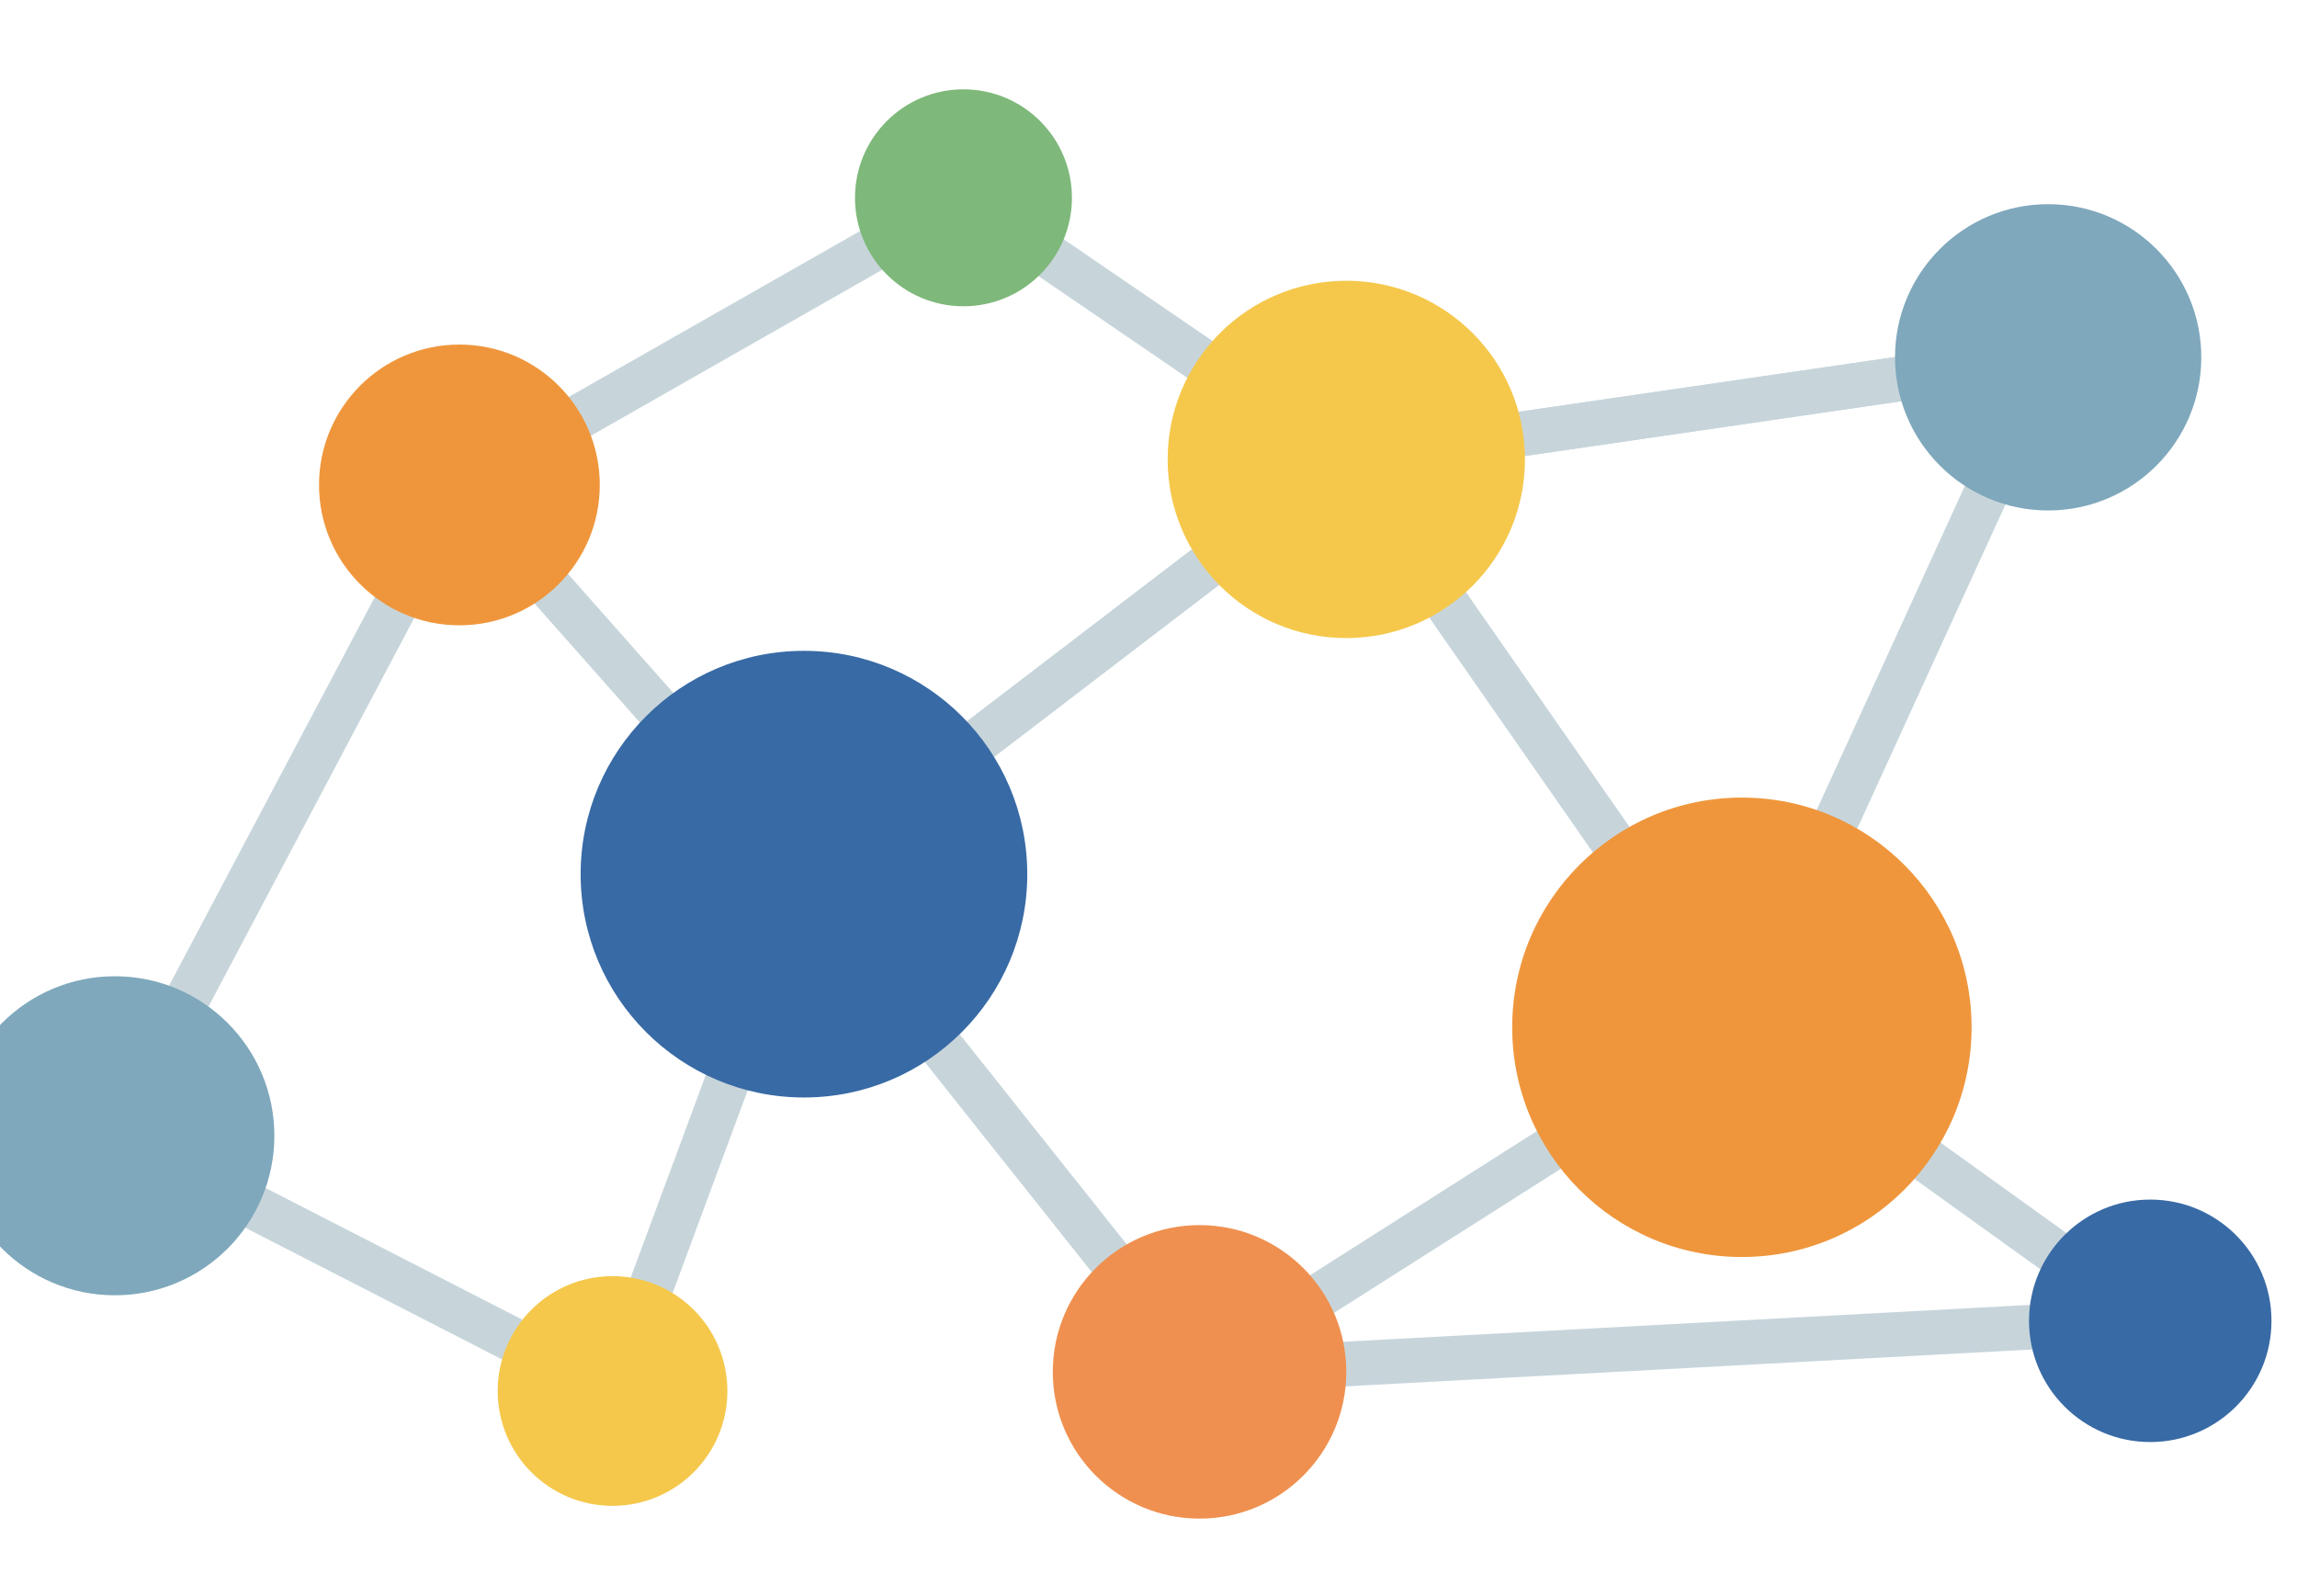
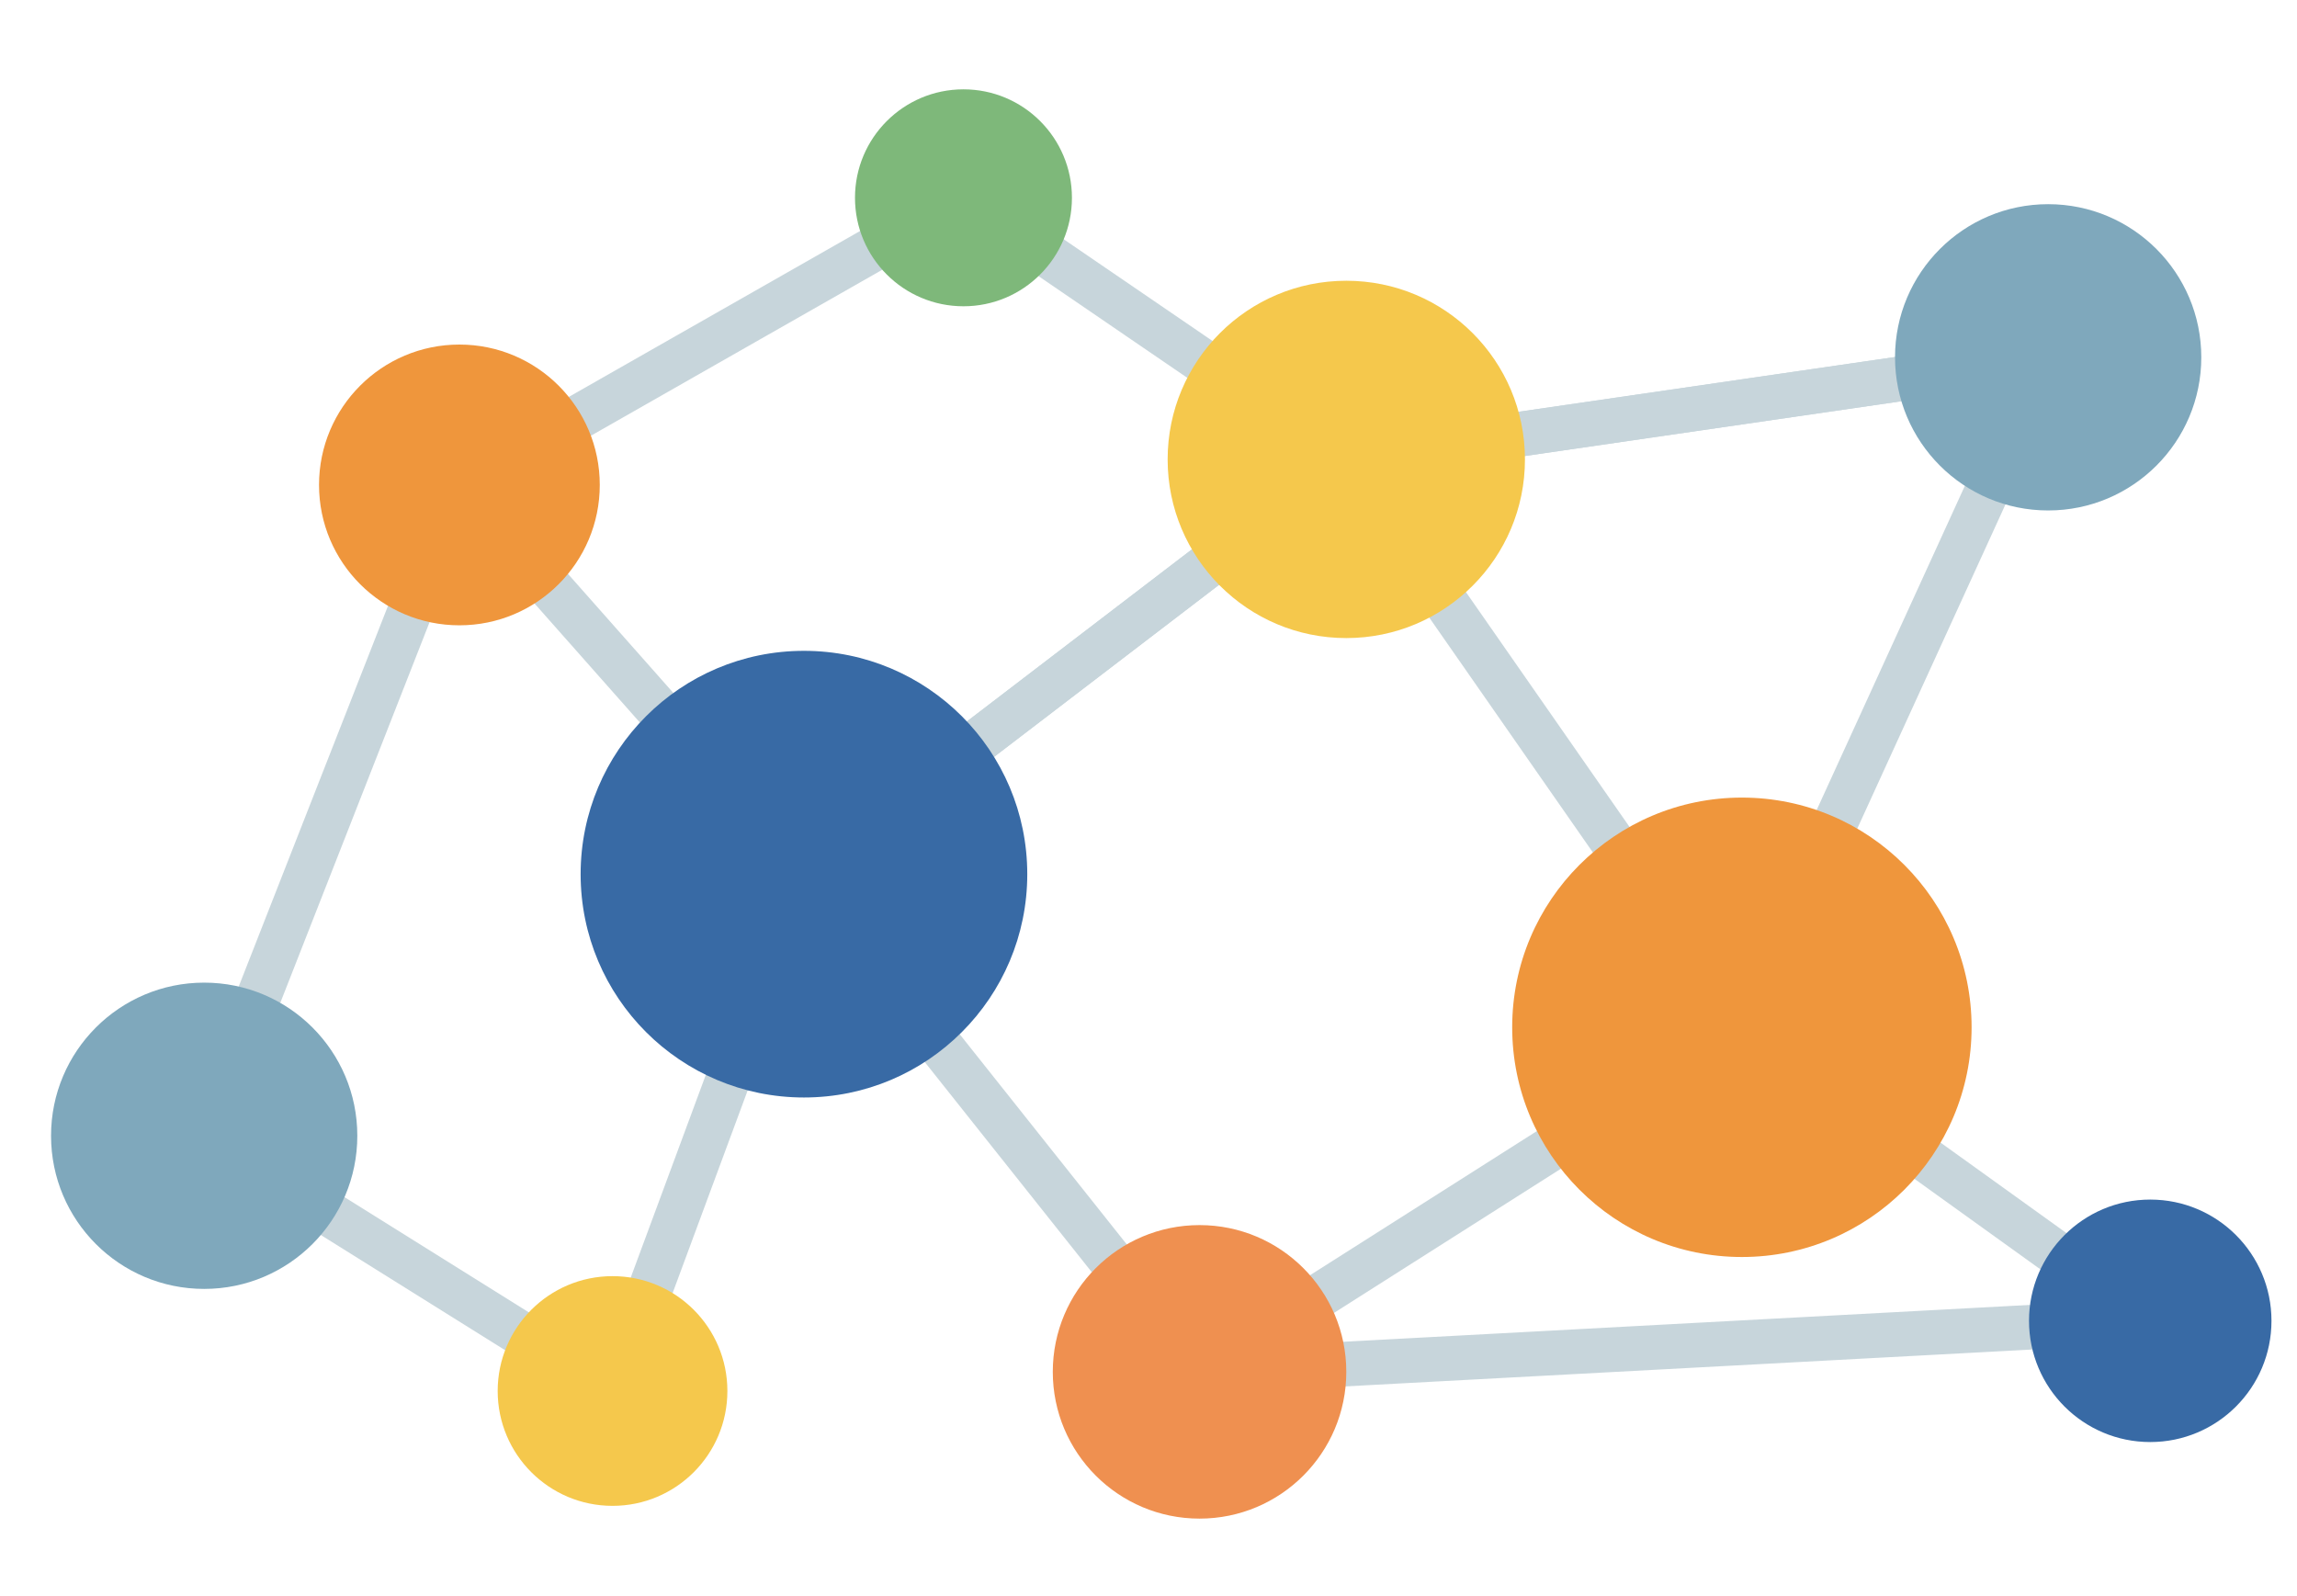
<svg xmlns="http://www.w3.org/2000/svg" viewBox="0 0 360 250" aria-hidden="true">
  <g fill="none" stroke="#8aa8b4" stroke-linecap="round" stroke-width="7" opacity=".48">
-     <path d="M18 178 72 76 126 137 211 72 273 161 337 207" />
+     <path d="M32 178 72 76 126 137 211 72 273 161 337 207" />
    <path d="M72 76 151 31 211 72 321 56" />
-     <path d="M18 178 96 218 126 137 188 215 273 161 321 56" />
+     <path d="M32 178 96 218 126 137 188 215 273 161 321 56" />
    <path d="M126 137 211 72 321 56" />
    <path d="M188 215 337 207" />
  </g>
-   <circle cx="18" cy="178" r="25" fill="#7fa8bc" />
+   <circle cx="32" cy="178" r="24" fill="#7fa8bc" />
  <circle cx="72" cy="76" r="22" fill="#ef963c" />
  <circle cx="96" cy="218" r="18" fill="#f5c84c" />
  <circle cx="126" cy="137" r="35" fill="#386aa5" />
  <circle cx="151" cy="31" r="17" fill="#7eb87a" />
  <circle cx="188" cy="215" r="23" fill="#ef9050" />
  <circle cx="211" cy="72" r="28" fill="#f5c84c" />
  <circle cx="273" cy="161" r="36" fill="#ef963c" />
  <circle cx="321" cy="56" r="24" fill="#7fa8bc" />
  <circle cx="337" cy="207" r="19" fill="#386aa5" />
</svg>
